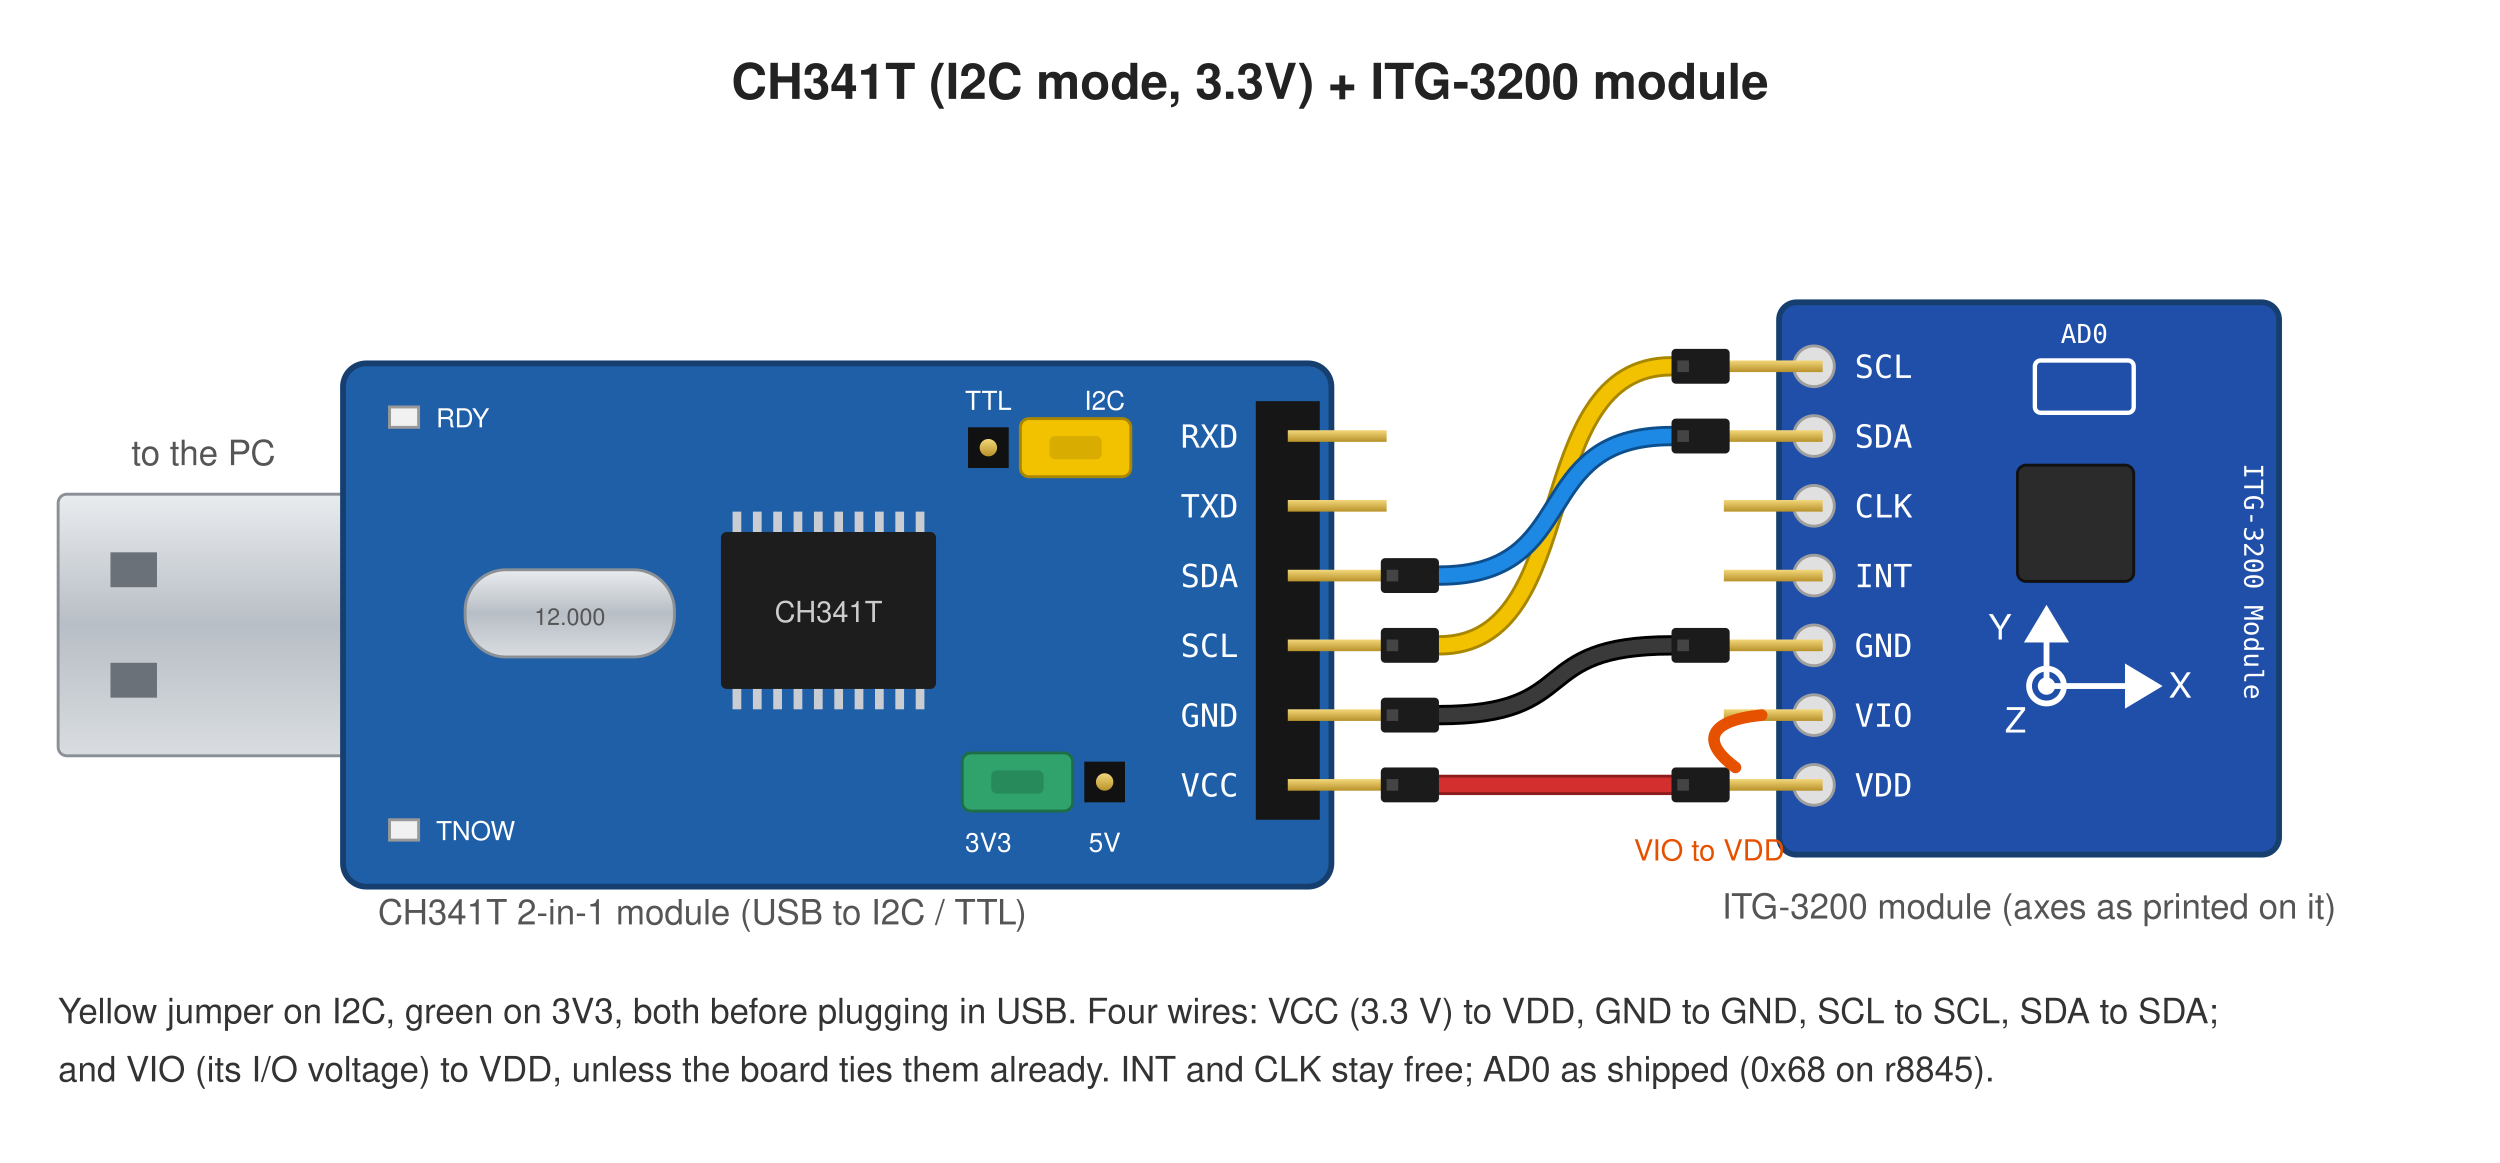
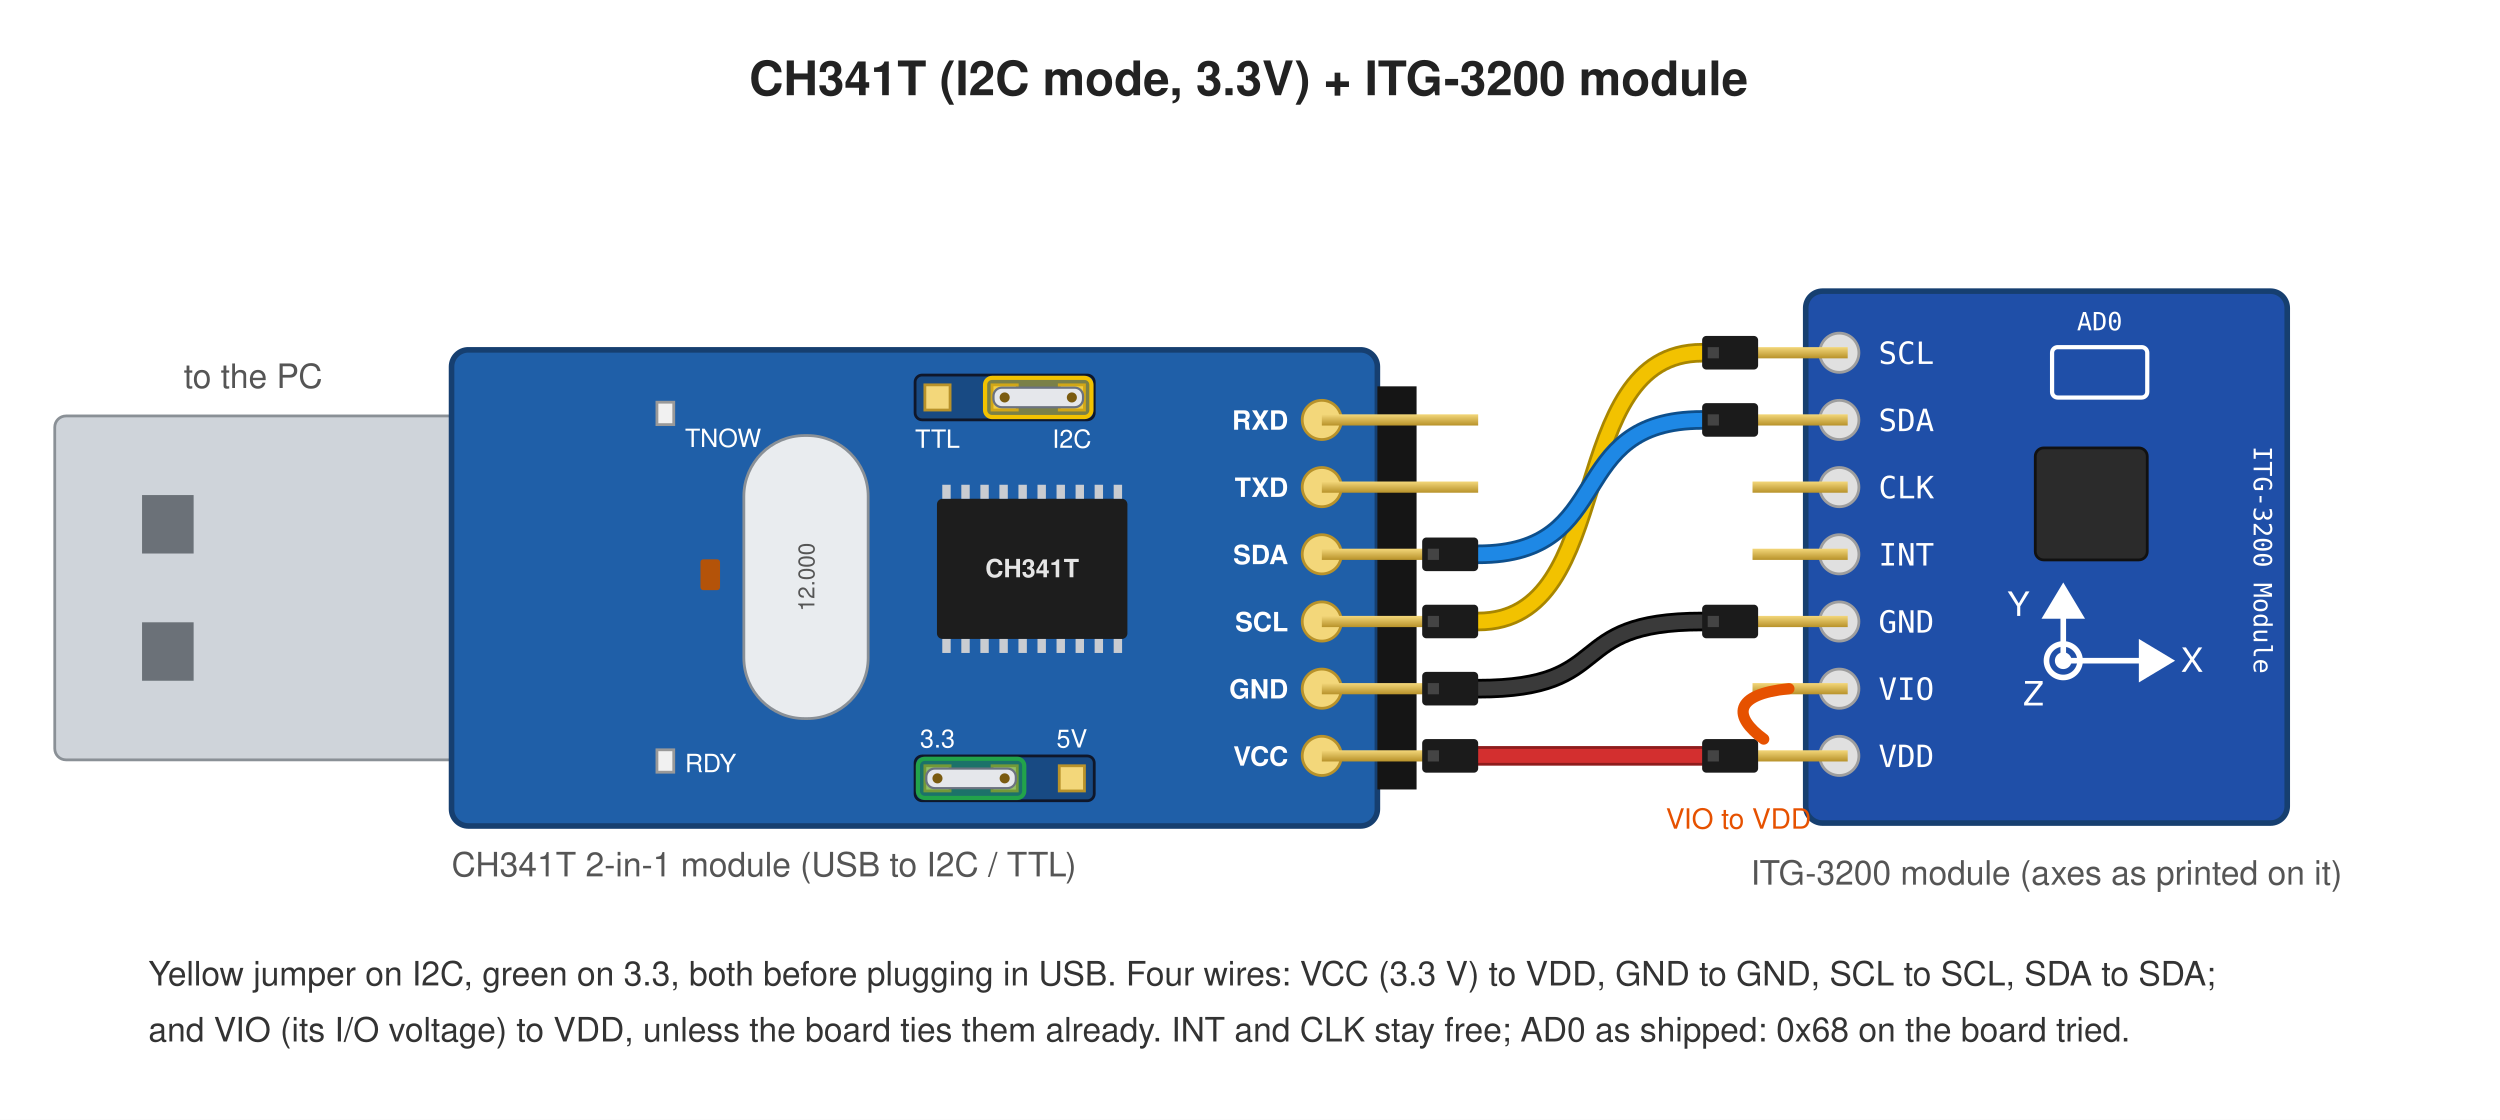
- <svg xmlns="http://www.w3.org/2000/svg" viewBox="0 0 860 400" width="860" height="400" font-family="Helvetica, Arial, sans-serif">
+ <svg xmlns="http://www.w3.org/2000/svg" viewBox="0 0 893 400" width="893" height="400" font-family="Helvetica, Arial, sans-serif">
  <style>@media (prefers-color-scheme: dark) { .bg { fill-opacity: 0.85 } }</style>
  <defs>
    <linearGradient id="metal" x1="0" y1="0" x2="0" y2="1">
      <stop offset="0" stop-color="#e9ecef" />
      <stop offset="0.5" stop-color="#b8bec5" />
      <stop offset="1" stop-color="#d9dde1" />
    </linearGradient>
    <linearGradient id="pin" x1="0" y1="0" x2="0" y2="1">
      <stop offset="0" stop-color="#f3d77a" />
      <stop offset="1" stop-color="#b8922a" />
    </linearGradient>
    <g id="dupont">
      <rect x="0" y="-6" width="20" height="12" rx="1.5" fill="#1b1b1b" />
      <rect x="2" y="-2" width="4" height="4" fill="#444" />
    </g>
  </defs>
-   <rect class="bg" width="860" height="400" fill="#ffffff" />
-   <text x="430" y="34" text-anchor="middle" font-size="17" font-weight="bold" fill="#222">CH341T (I2C mode, 3.3V) + ITG-3200 module</text>
-   <text x="70" y="160" text-anchor="middle" font-size="12" fill="#555">to the PC</text>
-   <rect x="20" y="170" width="100" height="90" rx="3" fill="url(#metal)" stroke="#8a9096" />
-   <rect x="38" y="190" width="16" height="12" fill="#6b7178" />
-   <rect x="38" y="228" width="16" height="12" fill="#6b7178" />
-   <rect x="118" y="125" width="340" height="180" rx="8" fill="#1f5fa8" stroke="#163f70" stroke-width="2" />
-   <text x="130" y="318" font-size="12" fill="#555">CH341T 2-in-1 module (USB to I2C / TTL)</text>
-   <rect x="134" y="140" width="10" height="7" fill="#f1f1f1" stroke="#999" />
-   <text x="150" y="147" font-size="9" fill="#fff">RDY</text>
-   <rect x="134" y="282" width="10" height="7" fill="#f1f1f1" stroke="#999" />
-   <text x="150" y="289" font-size="9" fill="#fff">TNOW</text>
-   <rect x="160" y="196" width="72" height="30" rx="14" fill="url(#metal)" stroke="#8a9096" />
-   <text x="196" y="215" text-anchor="middle" font-size="8" fill="#555">12.000</text>
-   <g fill="#c9ccd1">
-     <rect x="252" y="176" width="3" height="8" />
-     <rect x="259" y="176" width="3" height="8" />
-     <rect x="266" y="176" width="3" height="8" />
-     <rect x="273" y="176" width="3" height="8" />
-     <rect x="280" y="176" width="3" height="8" />
-     <rect x="287" y="176" width="3" height="8" />
-     <rect x="294" y="176" width="3" height="8" />
-     <rect x="301" y="176" width="3" height="8" />
-     <rect x="308" y="176" width="3" height="8" />
-     <rect x="315" y="176" width="3" height="8" />
-     <rect x="252" y="236" width="3" height="8" />
-     <rect x="259" y="236" width="3" height="8" />
-     <rect x="266" y="236" width="3" height="8" />
-     <rect x="273" y="236" width="3" height="8" />
-     <rect x="280" y="236" width="3" height="8" />
-     <rect x="287" y="236" width="3" height="8" />
-     <rect x="294" y="236" width="3" height="8" />
-     <rect x="301" y="236" width="3" height="8" />
-     <rect x="308" y="236" width="3" height="8" />
-     <rect x="315" y="236" width="3" height="8" />
-   </g>
-   <rect x="248" y="183" width="74" height="54" rx="2" fill="#1d1d1d" />
-   <text x="285" y="214" text-anchor="middle" font-size="10" fill="#ccc">CH341T</text>
-   <text x="340" y="141" text-anchor="middle" font-size="9" fill="#fff">TTL</text>
-   <text x="380" y="141" text-anchor="middle" font-size="9" fill="#fff">I2C</text>
-   <g fill="#111">
-     <rect x="333" y="147" width="14" height="14" />
-     <rect x="353" y="147" width="14" height="14" />
-     <rect x="373" y="147" width="14" height="14" />
-   </g>
-   <circle cx="340" cy="154" r="3" fill="url(#pin)" />
-   <rect x="351" y="144" width="38" height="20" rx="3" fill="#f2c200" stroke="#a88600" />
-   <rect x="361" y="150" width="18" height="8" rx="2" fill="#d8ac00" />
-   <g fill="#111">
-     <rect x="333" y="262" width="14" height="14" />
-     <rect x="353" y="262" width="14" height="14" />
-     <rect x="373" y="262" width="14" height="14" />
-   </g>
-   <circle cx="380" cy="269" r="3" fill="url(#pin)" />
-   <rect x="331" y="259" width="38" height="20" rx="3" fill="#2fa36b" stroke="#1d6e47" />
-   <rect x="341" y="265" width="18" height="8" rx="2" fill="#268a5a" />
-   <text x="340" y="293" text-anchor="middle" font-size="9" fill="#fff">3V3</text>
-   <text x="380" y="293" text-anchor="middle" font-size="9" fill="#fff">5V</text>
-   <rect x="432" y="138" width="22" height="144" fill="#161616" />
-   <g font-size="11" fill="#fff" text-anchor="end" font-family="Menlo, Consolas, monospace">
-     <text x="426" y="154">RXD</text>
-     <text x="426" y="178">TXD</text>
-     <text x="426" y="202">SDA</text>
-     <text x="426" y="226">SCL</text>
-     <text x="426" y="250">GND</text>
-     <text x="426" y="274">VCC</text>
-   </g>
-   <g fill="url(#pin)">
-     <rect x="443" y="148" width="34" height="4" />
-     <rect x="443" y="172" width="34" height="4" />
-     <rect x="443" y="196" width="34" height="4" />
-     <rect x="443" y="220" width="34" height="4" />
-     <rect x="443" y="244" width="34" height="4" />
-     <rect x="443" y="268" width="34" height="4" />
-   </g>
-   <rect x="612" y="104" width="172" height="190" rx="6" fill="#1f4fa8" stroke="#163f70" stroke-width="2" />
-   <g fill="#e0e0e0" stroke="#9e9e9e">
-     <circle cx="624" cy="126" r="7" />
-     <circle cx="624" cy="150" r="7" />
-     <circle cx="624" cy="174" r="7" />
-     <circle cx="624" cy="198" r="7" />
-     <circle cx="624" cy="222" r="7" />
-     <circle cx="624" cy="246" r="7" />
-     <circle cx="624" cy="270" r="7" />
-   </g>
-   <g fill="url(#pin)">
-     <rect x="593" y="124" width="34" height="4" />
-     <rect x="593" y="148" width="34" height="4" />
-     <rect x="593" y="172" width="34" height="4" />
-     <rect x="593" y="196" width="34" height="4" />
-     <rect x="593" y="220" width="34" height="4" />
-     <rect x="593" y="244" width="34" height="4" />
-     <rect x="593" y="268" width="34" height="4" />
-   </g>
-   <g font-size="11" fill="#fff" font-family="Menlo, Consolas, monospace">
-     <text x="638" y="130">SCL</text>
-     <text x="638" y="154">SDA</text>
-     <text x="638" y="178">CLK</text>
-     <text x="638" y="202">INT</text>
-     <text x="638" y="226">GND</text>
-     <text x="638" y="250">VIO</text>
-     <text x="638" y="274">VDD</text>
-   </g>
-   <rect x="694" y="160" width="40" height="40" rx="3" fill="#2b2b2b" stroke="#111" />
-   <rect x="700" y="124" width="34" height="18" rx="2" fill="none" stroke="#fff" stroke-width="1.5" />
-   <text x="717" y="118" text-anchor="middle" font-size="9" fill="#fff" font-family="Menlo, Consolas, monospace">AD0</text>
-   <text x="772" y="200" text-anchor="middle" font-size="9" fill="#fff" font-family="Menlo, Consolas, monospace" transform="rotate(90 772 200)">ITG-3200 Module</text>
-   <g stroke="#fff" stroke-width="2" fill="#fff" font-size="12" font-family="Helvetica, Arial, sans-serif">
-     <line x1="704" y1="236" x2="738" y2="236" />
-     <path d="M732 230 L742 236 L732 242 z" />
-     <text x="746" y="240" stroke="none">X</text>
-     <line x1="704" y1="236" x2="704" y2="214" />
-     <path d="M698 220 L704 210 L710 220 z" />
-     <text x="692" y="220" stroke="none" text-anchor="end">Y</text>
-     <circle cx="704" cy="236" r="6" fill="none" />
-     <circle cx="704" cy="236" r="2" />
-     <text x="697" y="252" stroke="none" text-anchor="end">Z</text>
-   </g>
-   <text x="698" y="316" text-anchor="middle" font-size="12" fill="#555">ITG-3200 module (axes as printed on it)</text>
-   <g stroke-linecap="round" fill="none">
-     <path d="M495 270 C 545 270, 525 270, 575 270" stroke="#8e1c1c" stroke-width="7" />
-     <path d="M495 270 C 545 270, 525 270, 575 270" stroke="#d32f2f" stroke-width="5" />
-     <path d="M495 246 C 545 246, 525 222, 575 222" stroke="#000" stroke-width="7" />
-     <path d="M495 246 C 545 246, 525 222, 575 222" stroke="#3a3a3a" stroke-width="5" />
-     <path d="M495 222 C 545 222, 525 126, 575 126" stroke="#a88600" stroke-width="7" />
-     <path d="M495 222 C 545 222, 525 126, 575 126" stroke="#f2c200" stroke-width="5" />
-     <path d="M495 198 C 545 198, 525 150, 575 150" stroke="#0d4f8c" stroke-width="7" />
-     <path d="M495 198 C 545 198, 525 150, 575 150" stroke="#1e88e5" stroke-width="5" />
-   </g>
-   <use href="#dupont" x="475" y="270" />
-   <use href="#dupont" x="475" y="246" />
-   <use href="#dupont" x="475" y="222" />
-   <use href="#dupont" x="475" y="198" />
-   <use href="#dupont" x="575" y="270" />
-   <use href="#dupont" x="575" y="222" />
-   <use href="#dupont" x="575" y="126" />
-   <use href="#dupont" x="575" y="150" />
-   <path d="M606 246 C 586 248, 586 256, 597 264" fill="none" stroke="#e65100" stroke-width="4" stroke-linecap="round" />
-   <text x="588" y="296" text-anchor="middle" font-size="10" fill="#e65100">VIO to VDD</text>
-   <g font-size="12" fill="#333">
-     <text x="20" y="352">Yellow jumper on I2C, green on 3V3, both before plugging in USB. Four wires: VCC (3.3 V) to VDD, GND to GND, SCL to SCL, SDA to SDA;</text>
-     <text x="20" y="372">and VIO (its I/O voltage) to VDD, unless the board ties them already. INT and CLK stay free; AD0 as shipped (0x68 on r8845).</text>
+   <rect class="bg" width="893" height="400" fill="#ffffff" />
+   <text x="446" y="34" text-anchor="middle" font-size="17" font-weight="bold" fill="#222">CH341T (I2C mode, 3.3V) + ITG-3200 module</text>
+   <text x="90.425" y="138.583" text-anchor="middle" font-size="12" fill="#555">to the PC</text>
+   <rect x="19.559" y="148.583" width="179.528" height="122.835" rx="4" fill="#cfd4da" stroke="#8a9096" />
+   <rect x="50.74" y="176.835" width="18.425" height="20.882" fill="#6b7178" />
+   <rect x="50.74" y="222.283" width="18.425" height="20.882" fill="#6b7178" />
+   <rect x="161.291" y="124.961" width="330.709" height="170.079" rx="6" fill="#1f5fa8" stroke="#163f70" stroke-width="2" />
+   <text x="161.291" y="313.039" font-size="12" fill="#555">CH341T 2-in-1 module (USB to I2C / TTL)</text>
+   <rect x="492.0" y="138.0" width="14" height="144.0" fill="#151515" />
+   <circle cx="472.157" cy="150.0" r="7" fill="#f3d77a" stroke="#b8922a" />
+   <rect x="472.157" y="148.0" width="55.843" height="4" fill="url(#pin)" />
+   <text x="460.157" y="153.5" text-anchor="end" font-size="9.5" font-weight="bold" fill="#fff">RXD</text>
+   <circle cx="472.157" cy="174.0" r="7" fill="#f3d77a" stroke="#b8922a" />
+   <rect x="472.157" y="172.0" width="55.843" height="4" fill="url(#pin)" />
+   <text x="460.157" y="177.5" text-anchor="end" font-size="9.5" font-weight="bold" fill="#fff">TXD</text>
+   <circle cx="472.157" cy="198.0" r="7" fill="#f3d77a" stroke="#b8922a" />
+   <rect x="472.157" y="196.0" width="55.843" height="4" fill="url(#pin)" />
+   <text x="460.157" y="201.5" text-anchor="end" font-size="9.5" font-weight="bold" fill="#fff">SDA</text>
+   <circle cx="472.157" cy="222.0" r="7" fill="#f3d77a" stroke="#b8922a" />
+   <rect x="472.157" y="220.0" width="55.843" height="4" fill="url(#pin)" />
+   <text x="460.157" y="225.5" text-anchor="end" font-size="9.5" font-weight="bold" fill="#fff">SCL</text>
+   <circle cx="472.157" cy="246.0" r="7" fill="#f3d77a" stroke="#b8922a" />
+   <rect x="472.157" y="244.0" width="55.843" height="4" fill="url(#pin)" />
+   <text x="460.157" y="249.5" text-anchor="end" font-size="9.5" font-weight="bold" fill="#fff">GND</text>
+   <circle cx="472.157" cy="270.0" r="7" fill="#f3d77a" stroke="#b8922a" />
+   <rect x="472.157" y="268.0" width="55.843" height="4" fill="url(#pin)" />
+   <text x="460.157" y="273.5" text-anchor="end" font-size="9.5" font-weight="bold" fill="#fff">VCC</text>
+   <rect x="334.677" y="178.157" width="68.031" height="50.079" rx="2" fill="#1d1d1d" />
+   <rect x="336.579" y="173.157" width="3" height="5" fill="#c9ccd1" />
+   <rect x="336.579" y="228.236" width="3" height="5" fill="#c9ccd1" />
+   <rect x="343.382" y="173.157" width="3" height="5" fill="#c9ccd1" />
+   <rect x="343.382" y="228.236" width="3" height="5" fill="#c9ccd1" />
+   <rect x="350.185" y="173.157" width="3" height="5" fill="#c9ccd1" />
+   <rect x="350.185" y="228.236" width="3" height="5" fill="#c9ccd1" />
+   <rect x="356.988" y="173.157" width="3" height="5" fill="#c9ccd1" />
+   <rect x="356.988" y="228.236" width="3" height="5" fill="#c9ccd1" />
+   <rect x="363.791" y="173.157" width="3" height="5" fill="#c9ccd1" />
+   <rect x="363.791" y="228.236" width="3" height="5" fill="#c9ccd1" />
+   <rect x="370.594" y="173.157" width="3" height="5" fill="#c9ccd1" />
+   <rect x="370.594" y="228.236" width="3" height="5" fill="#c9ccd1" />
+   <rect x="377.398" y="173.157" width="3" height="5" fill="#c9ccd1" />
+   <rect x="377.398" y="228.236" width="3" height="5" fill="#c9ccd1" />
+   <rect x="384.201" y="173.157" width="3" height="5" fill="#c9ccd1" />
+   <rect x="384.201" y="228.236" width="3" height="5" fill="#c9ccd1" />
+   <rect x="391.004" y="173.157" width="3" height="5" fill="#c9ccd1" />
+   <rect x="391.004" y="228.236" width="3" height="5" fill="#c9ccd1" />
+   <rect x="397.807" y="173.157" width="3" height="5" fill="#c9ccd1" />
+   <rect x="397.807" y="228.236" width="3" height="5" fill="#c9ccd1" />
+   <text x="368.693" y="206.197" text-anchor="middle" font-size="9" font-weight="bold" fill="#e5e5e5">CH341T</text>
+   <rect x="265.701" y="155.575" width="44.409" height="101.102" rx="21.732" fill="#e9ecef" stroke="#8a9096" />
+   <text transform="translate(290.9055 206.126) rotate(-90)" text-anchor="middle" font-size="8" fill="#555">12.000</text>
+   <rect x="250.197" y="199.795" width="7" height="11" rx="1" fill="#b45309" />
+   <rect x="326.866" y="133.969" width="64" height="16" rx="2.5" fill="#000" fill-opacity="0.22" stroke="#0f172a" stroke-width="1" />
+   <rect x="378.366" y="137.469" width="9" height="9" fill="#f3d77a" stroke="#b8922a" />
+   <rect x="354.366" y="137.469" width="9" height="9" fill="#f3d77a" stroke="#b8922a" />
+   <rect x="330.366" y="137.469" width="9" height="9" fill="#f3d77a" stroke="#b8922a" />
+   <rect x="351.866" y="134.969" width="38" height="14" rx="2.5" fill="#f2c200" fill-opacity="0.45" stroke="#f2c200" stroke-width="1.5" />
+   <rect x="354.866" y="138.469" width="32" height="7" rx="3" fill="#e5e7eb" stroke="#6b7280" stroke-width="0.8" />
+   <circle cx="358.866" cy="141.969" r="1.8" fill="#7a5b10" />
+   <circle cx="382.866" cy="141.969" r="1.8" fill="#7a5b10" />
+   <rect x="326.866" y="270.031" width="64" height="16" rx="2.5" fill="#000" fill-opacity="0.22" stroke="#0f172a" stroke-width="1" />
+   <rect x="378.366" y="273.531" width="9" height="9" fill="#f3d77a" stroke="#b8922a" />
+   <rect x="354.366" y="273.531" width="9" height="9" fill="#f3d77a" stroke="#b8922a" />
+   <rect x="330.366" y="273.531" width="9" height="9" fill="#f3d77a" stroke="#b8922a" />
+   <rect x="327.866" y="271.031" width="38" height="14" rx="2.5" fill="#22a34a" fill-opacity="0.45" stroke="#22a34a" stroke-width="1.5" />
+   <rect x="330.866" y="274.531" width="32" height="7" rx="3" fill="#e5e7eb" stroke="#6b7280" stroke-width="0.8" />
+   <circle cx="334.866" cy="278.031" r="1.8" fill="#7a5b10" />
+   <circle cx="358.866" cy="278.031" r="1.8" fill="#7a5b10" />
+   <text x="382.866" y="159.969" text-anchor="middle" font-size="9" fill="#fff">I2C</text>
+   <text x="334.866" y="159.969" text-anchor="middle" font-size="9" fill="#fff">TTL</text>
+   <text x="382.866" y="267.031" text-anchor="middle" font-size="9" fill="#fff">5V</text>
+   <text x="334.866" y="267.031" text-anchor="middle" font-size="9" fill="#fff">3.3</text>
+   <rect x="234.661" y="143.669" width="6" height="8" fill="#f1f1f1" stroke="#999" />
+   <text x="244.661" y="159.669" font-size="9" fill="#fff">TNOW</text>
+   <rect x="234.661" y="267.827" width="6" height="8" fill="#f1f1f1" stroke="#999" />
+   <text x="244.661" y="275.827" font-size="9" fill="#fff">RDY</text>
+   <g transform="translate(33 0)">
+     <rect x="612" y="104" width="172" height="190" rx="6" fill="#1f4fa8" stroke="#163f70" stroke-width="2" />
+     <g fill="#e0e0e0" stroke="#9e9e9e">
+       <circle cx="624" cy="126" r="7" />
+       <circle cx="624" cy="150" r="7" />
+       <circle cx="624" cy="174" r="7" />
+       <circle cx="624" cy="198" r="7" />
+       <circle cx="624" cy="222" r="7" />
+       <circle cx="624" cy="246" r="7" />
+       <circle cx="624" cy="270" r="7" />
+     </g>
+     <g fill="url(#pin)">
+       <rect x="593" y="124" width="34" height="4" />
+       <rect x="593" y="148" width="34" height="4" />
+       <rect x="593" y="172" width="34" height="4" />
+       <rect x="593" y="196" width="34" height="4" />
+       <rect x="593" y="220" width="34" height="4" />
+       <rect x="593" y="244" width="34" height="4" />
+       <rect x="593" y="268" width="34" height="4" />
+     </g>
+     <g font-size="11" fill="#fff" font-family="Menlo, Consolas, monospace">
+       <text x="638" y="130">SCL</text>
+       <text x="638" y="154">SDA</text>
+       <text x="638" y="178">CLK</text>
+       <text x="638" y="202">INT</text>
+       <text x="638" y="226">GND</text>
+       <text x="638" y="250">VIO</text>
+       <text x="638" y="274">VDD</text>
+     </g>
+     <rect x="694" y="160" width="40" height="40" rx="3" fill="#2b2b2b" stroke="#111" />
+     <rect x="700" y="124" width="34" height="18" rx="2" fill="none" stroke="#fff" stroke-width="1.5" />
+     <text x="717" y="118" text-anchor="middle" font-size="9" fill="#fff" font-family="Menlo, Consolas, monospace">AD0</text>
+     <text x="772" y="200" text-anchor="middle" font-size="9" fill="#fff" font-family="Menlo, Consolas, monospace" transform="rotate(90 772 200)">ITG-3200 Module</text>
+     <g stroke="#fff" stroke-width="2" fill="#fff" font-size="12" font-family="Helvetica, Arial, sans-serif">
+       <line x1="704" y1="236" x2="738" y2="236" />
+       <path d="M732 230 L742 236 L732 242 z" />
+       <text x="746" y="240" stroke="none">X</text>
+       <line x1="704" y1="236" x2="704" y2="214" />
+       <path d="M698 220 L704 210 L710 220 z" />
+       <text x="692" y="220" stroke="none" text-anchor="end">Y</text>
+       <circle cx="704" cy="236" r="6" fill="none" />
+       <circle cx="704" cy="236" r="2" />
+       <text x="697" y="252" stroke="none" text-anchor="end">Z</text>
+     </g>
+     <text x="698" y="316" text-anchor="middle" font-size="12" fill="#555">ITG-3200 module (axes as printed on it)</text>
+     <g stroke-linecap="round" fill="none">
+       <path d="M495 270 C 545 270, 525 270, 575 270" stroke="#8e1c1c" stroke-width="7" />
+       <path d="M495 270 C 545 270, 525 270, 575 270" stroke="#d32f2f" stroke-width="5" />
+       <path d="M495 246 C 545 246, 525 222, 575 222" stroke="#000" stroke-width="7" />
+       <path d="M495 246 C 545 246, 525 222, 575 222" stroke="#3a3a3a" stroke-width="5" />
+       <path d="M495 222 C 545 222, 525 126, 575 126" stroke="#a88600" stroke-width="7" />
+       <path d="M495 222 C 545 222, 525 126, 575 126" stroke="#f2c200" stroke-width="5" />
+       <path d="M495 198 C 545 198, 525 150, 575 150" stroke="#0d4f8c" stroke-width="7" />
+       <path d="M495 198 C 545 198, 525 150, 575 150" stroke="#1e88e5" stroke-width="5" />
+     </g>
+     <use href="#dupont" x="475" y="270" />
+     <use href="#dupont" x="475" y="246" />
+     <use href="#dupont" x="475" y="222" />
+     <use href="#dupont" x="475" y="198" />
+     <use href="#dupont" x="575" y="270" />
+     <use href="#dupont" x="575" y="222" />
+     <use href="#dupont" x="575" y="126" />
+     <use href="#dupont" x="575" y="150" />
+     <path d="M606 246 C 586 248, 586 256, 597 264" fill="none" stroke="#e65100" stroke-width="4" stroke-linecap="round" />
+     <text x="588" y="296" text-anchor="middle" font-size="10" fill="#e65100">VIO to VDD</text>
+     <g font-size="12" fill="#333">
+       <text x="20" y="352">Yellow jumper on I2C, green on 3.3, both before plugging in USB. Four wires: VCC (3.3 V) to VDD, GND to GND, SCL to SCL, SDA to SDA;</text>
+       <text x="20" y="372">and VIO (its I/O voltage) to VDD, unless the board ties them already. INT and CLK stay free; AD0 as shipped: 0x68 on the board tried.</text>
+     </g>
  </g>
</svg>
